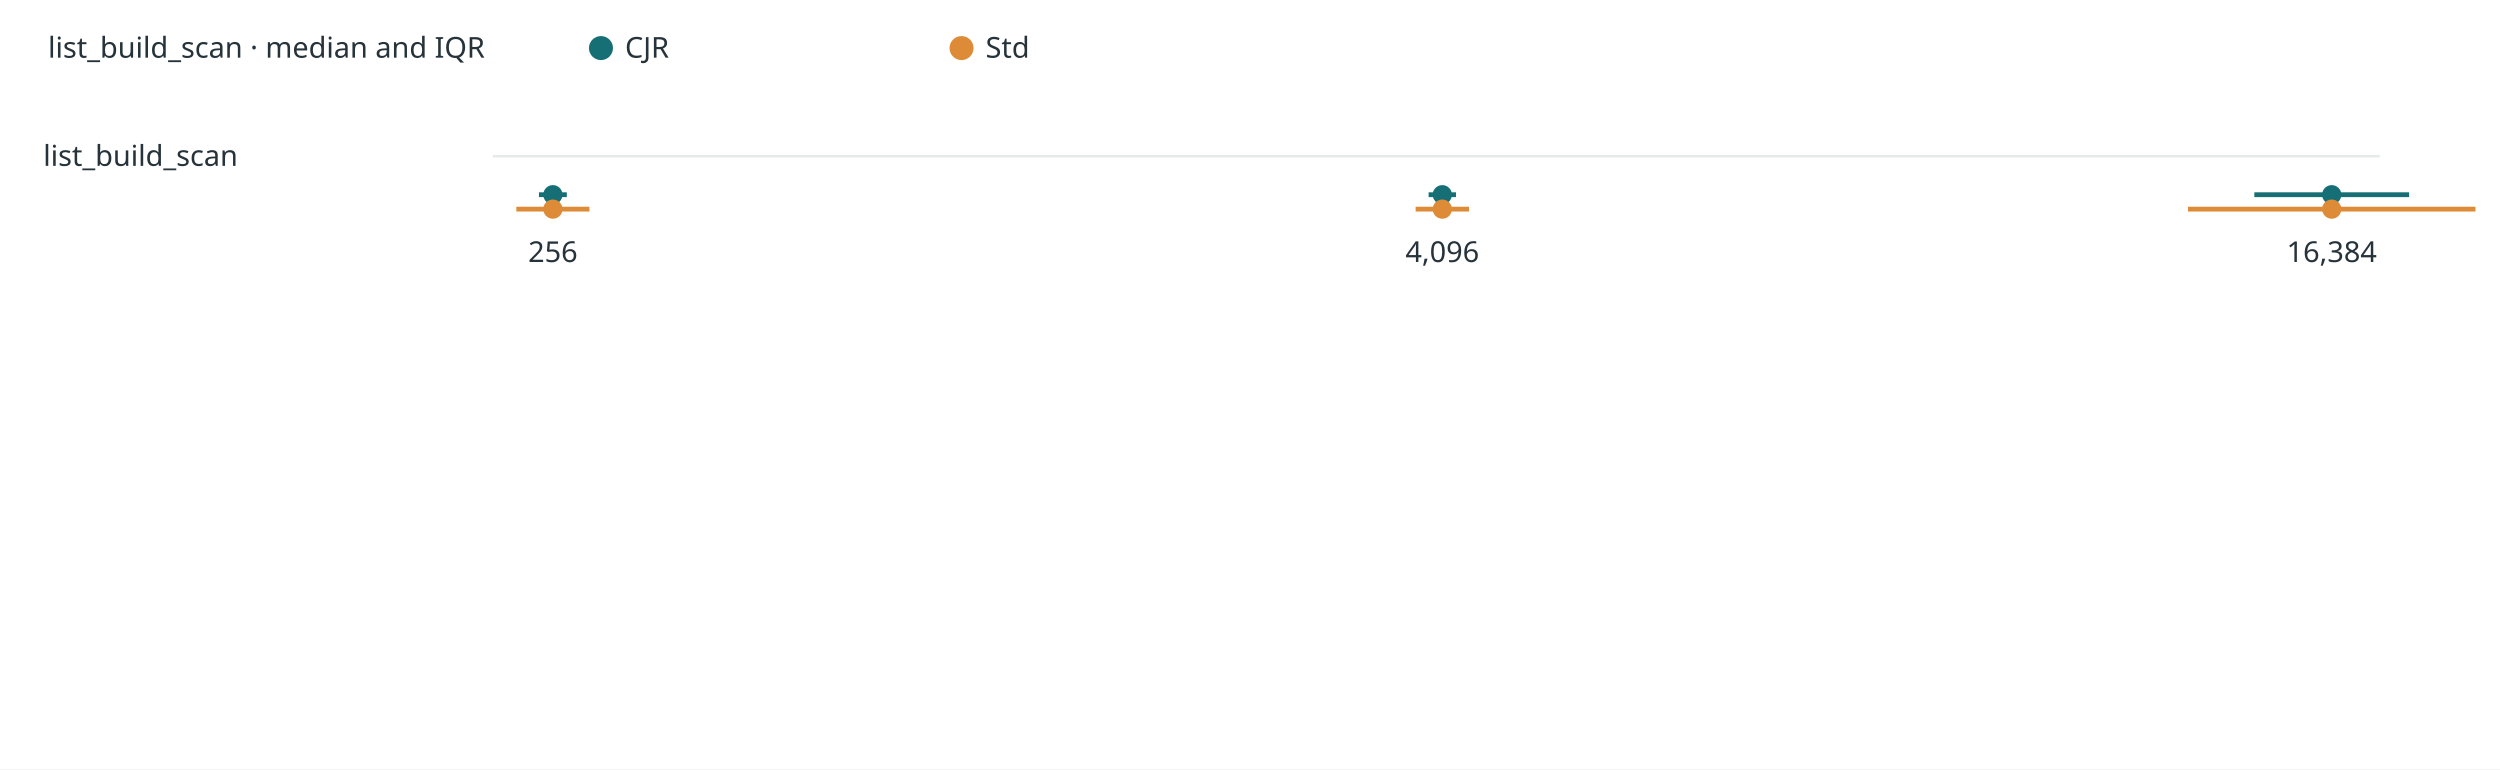
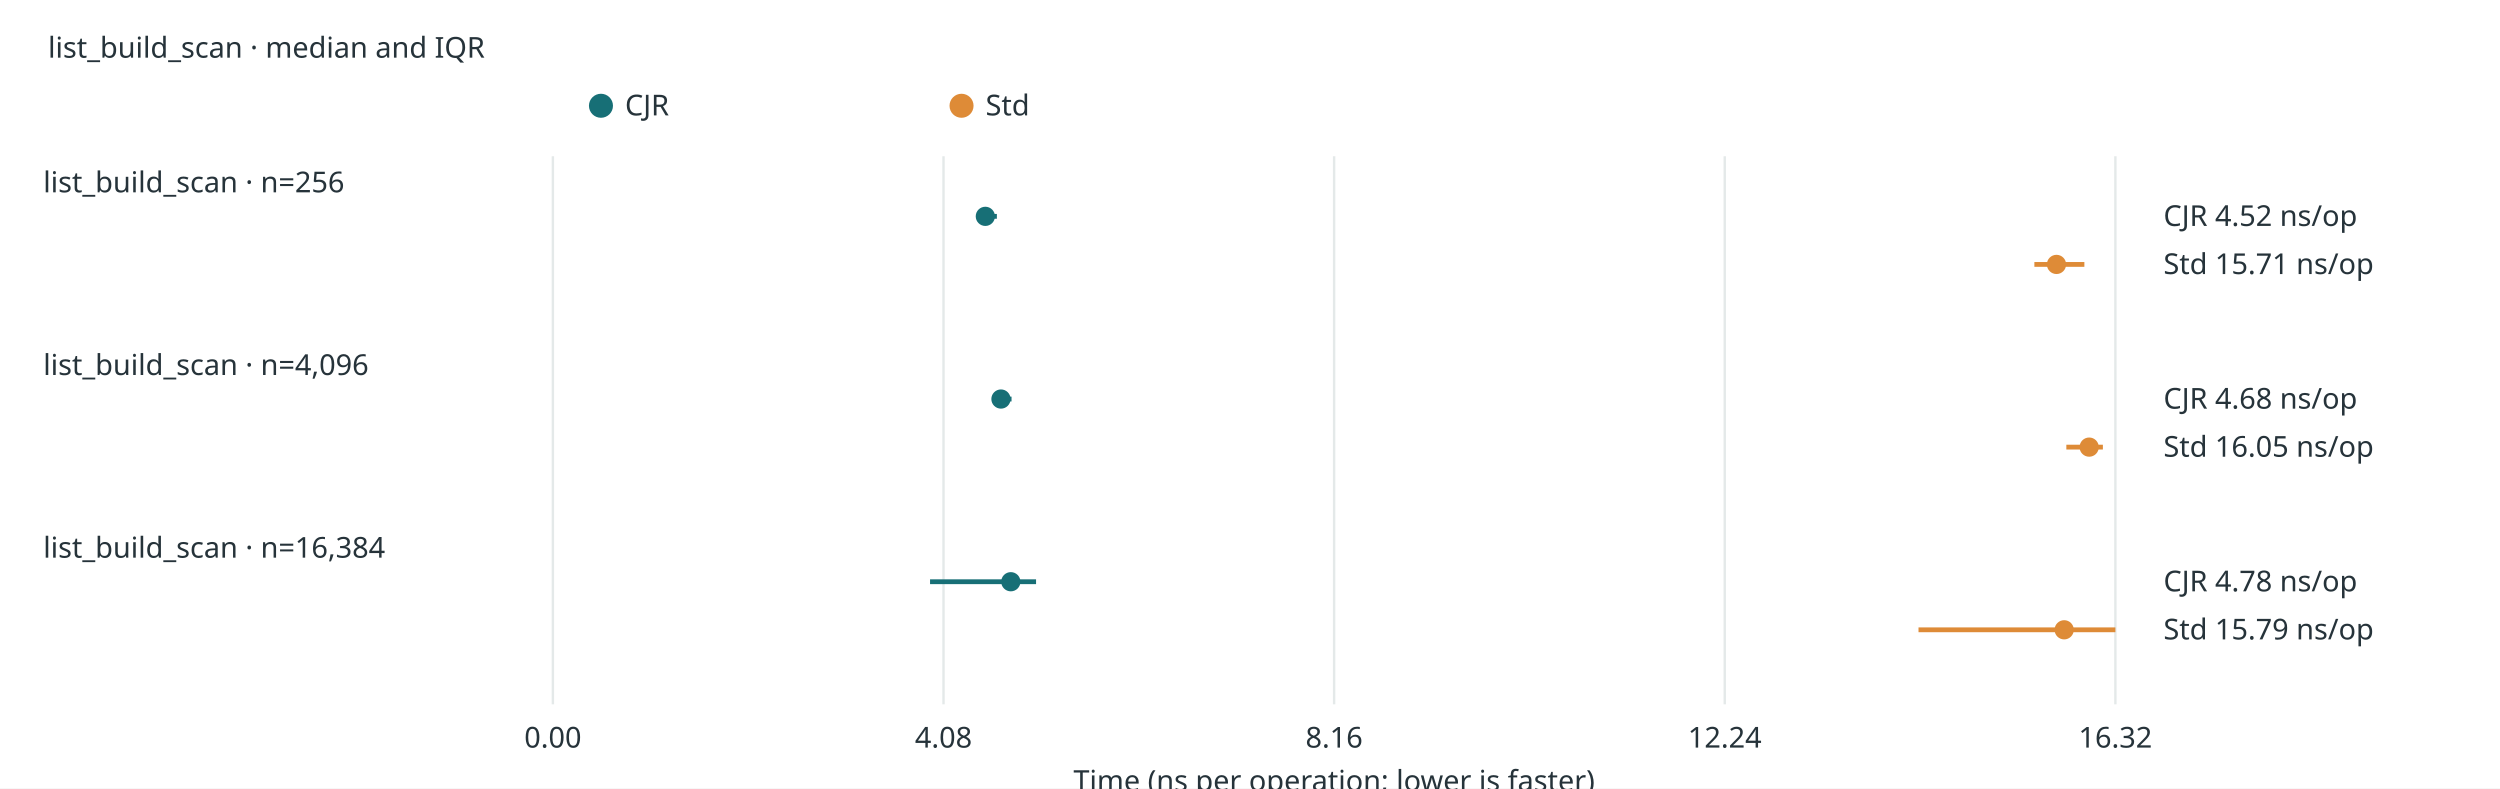
- <svg xmlns="http://www.w3.org/2000/svg" viewBox="0 0 1040 320" role="img">
+ <svg xmlns="http://www.w3.org/2000/svg" viewBox="0 0 1040 328" role="img">
  <style>text{font:12px system-ui;fill:#26333a}.axis{stroke:#9aa7aa}.grid{stroke:#e4e9e9}</style>
  <rect width="100%" height="100%" fill="white" />
  <text x="20" y="24" font-size="17">list_build_scan · median and IQR</text>
-   <circle cx="250" cy="20" r="5" fill="#176f76" />
-   <text x="260" y="24">CJR</text>
-   <circle cx="400" cy="20" r="5" fill="#de8b37" />
-   <text x="410" y="24">Std</text>
-   <text x="18" y="69">list_build_scan</text>
-   <path d="M 205 65 H 990" class="grid" />
-   <path d="M 937.8 81 H 1002.2" stroke="#176f76" stroke-width="2" />
-   <circle cx="970.0" cy="81" r="4" fill="#176f76" />
-   <path d="M 224.2 81 H 235.8" stroke="#176f76" stroke-width="2" />
-   <circle cx="230.0" cy="81" r="4" fill="#176f76" />
-   <path d="M 594.3 81 H 605.7" stroke="#176f76" stroke-width="2" />
-   <circle cx="600.0" cy="81" r="4" fill="#176f76" />
-   <path d="M 910.2 87 H 1029.8" stroke="#de8b37" stroke-width="2" />
-   <circle cx="970.0" cy="87" r="4" fill="#de8b37" />
-   <path d="M 214.8 87 H 245.2" stroke="#de8b37" stroke-width="2" />
-   <circle cx="230.0" cy="87" r="4" fill="#de8b37" />
-   <path d="M 588.9 87 H 611.1" stroke="#de8b37" stroke-width="2" />
-   <circle cx="600.0" cy="87" r="4" fill="#de8b37" />
-   <text x="230.0" y="109" text-anchor="middle">256</text>
-   <text x="600.0" y="109" text-anchor="middle">4,096</text>
-   <text x="970.0" y="109" text-anchor="middle">16,384</text>
+   <circle cx="250" cy="44" r="5" fill="#176f76" />
+   <text x="260" y="48">CJR</text>
+   <circle cx="400" cy="44" r="5" fill="#de8b37" />
+   <text x="410" y="48">Std</text>
+   <path d="M 230.0 65 V 293" class="grid" />
+   <text x="230.0" y="311" text-anchor="middle">0.00</text>
+   <path d="M 392.5 65 V 293" class="grid" />
+   <text x="392.5" y="311" text-anchor="middle">4.08</text>
+   <path d="M 555.0 65 V 293" class="grid" />
+   <text x="555.0" y="311" text-anchor="middle">8.16</text>
+   <path d="M 717.5 65 V 293" class="grid" />
+   <text x="717.5" y="311" text-anchor="middle">12.24</text>
+   <path d="M 880.0 65 V 293" class="grid" />
+   <text x="880.0" y="311" text-anchor="middle">16.32</text>
+   <text x="555" y="329" text-anchor="middle">Time (ns per operation; lower is faster)</text>
+   <text x="18" y="80">list_build_scan · n=256</text>
+   <g>
+     <path d="M 406.8 90 H 414.7" stroke="#176f76" stroke-width="2" />
+     <circle cx="409.9" cy="90" r="4" fill="#176f76" />
+     <text x="900" y="94">CJR 4.52 ns/op</text>
+   </g>
+   <g>
+     <path d="M 846.3 110 H 867.1" stroke="#de8b37" stroke-width="2" />
+     <circle cx="855.5" cy="110" r="4" fill="#de8b37" />
+     <text x="900" y="114">Std 15.71 ns/op</text>
+   </g>
+   <text x="18" y="156">list_build_scan · n=4,096</text>
+   <g>
+     <path d="M 413.0 166 H 420.8" stroke="#176f76" stroke-width="2" />
+     <circle cx="416.4" cy="166" r="4" fill="#176f76" />
+     <text x="900" y="170">CJR 4.68 ns/op</text>
+   </g>
+   <g>
+     <path d="M 859.6 186 H 874.8" stroke="#de8b37" stroke-width="2" />
+     <circle cx="869.1" cy="186" r="4" fill="#de8b37" />
+     <text x="900" y="190">Std 16.05 ns/op</text>
+   </g>
+   <text x="18" y="232">list_build_scan · n=16,384</text>
+   <g>
+     <path d="M 386.9 242 H 431.0" stroke="#176f76" stroke-width="2" />
+     <circle cx="420.5" cy="242" r="4" fill="#176f76" />
+     <text x="900" y="246">CJR 4.78 ns/op</text>
+   </g>
+   <g>
+     <path d="M 798.1 262 H 880.0" stroke="#de8b37" stroke-width="2" />
+     <circle cx="858.7" cy="262" r="4" fill="#de8b37" />
+     <text x="900" y="266">Std 15.79 ns/op</text>
+   </g>
</svg>
